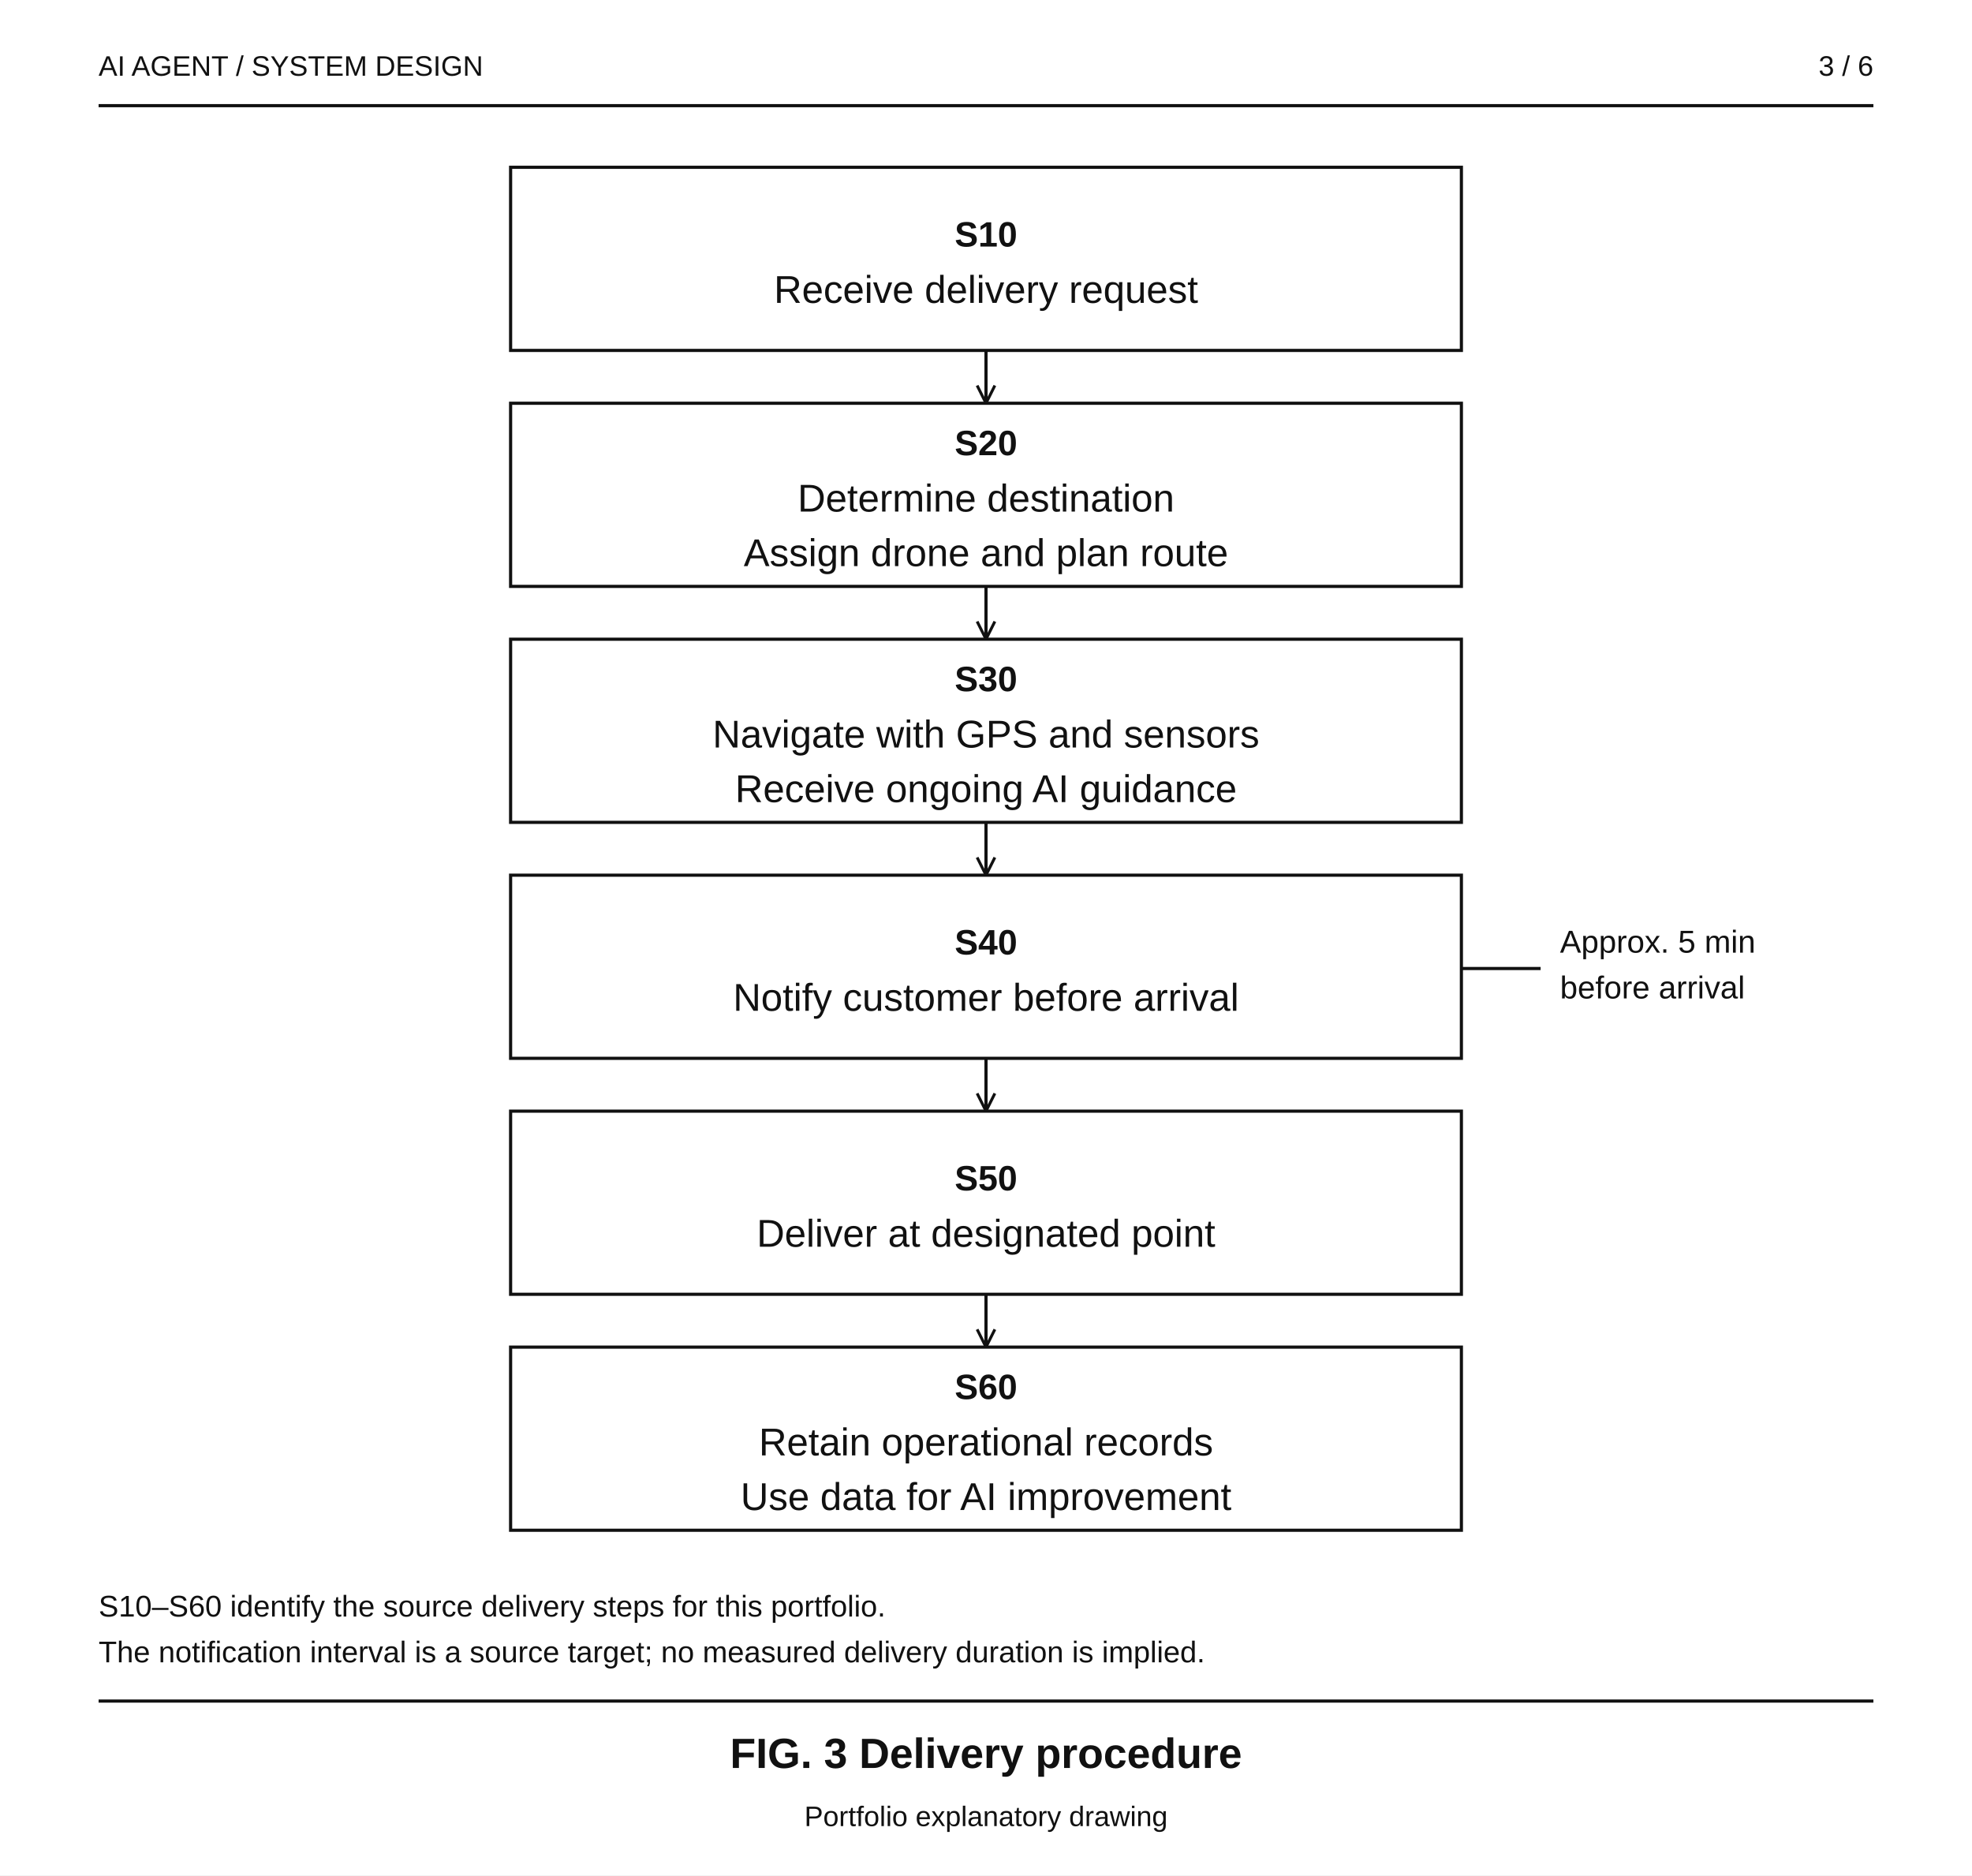
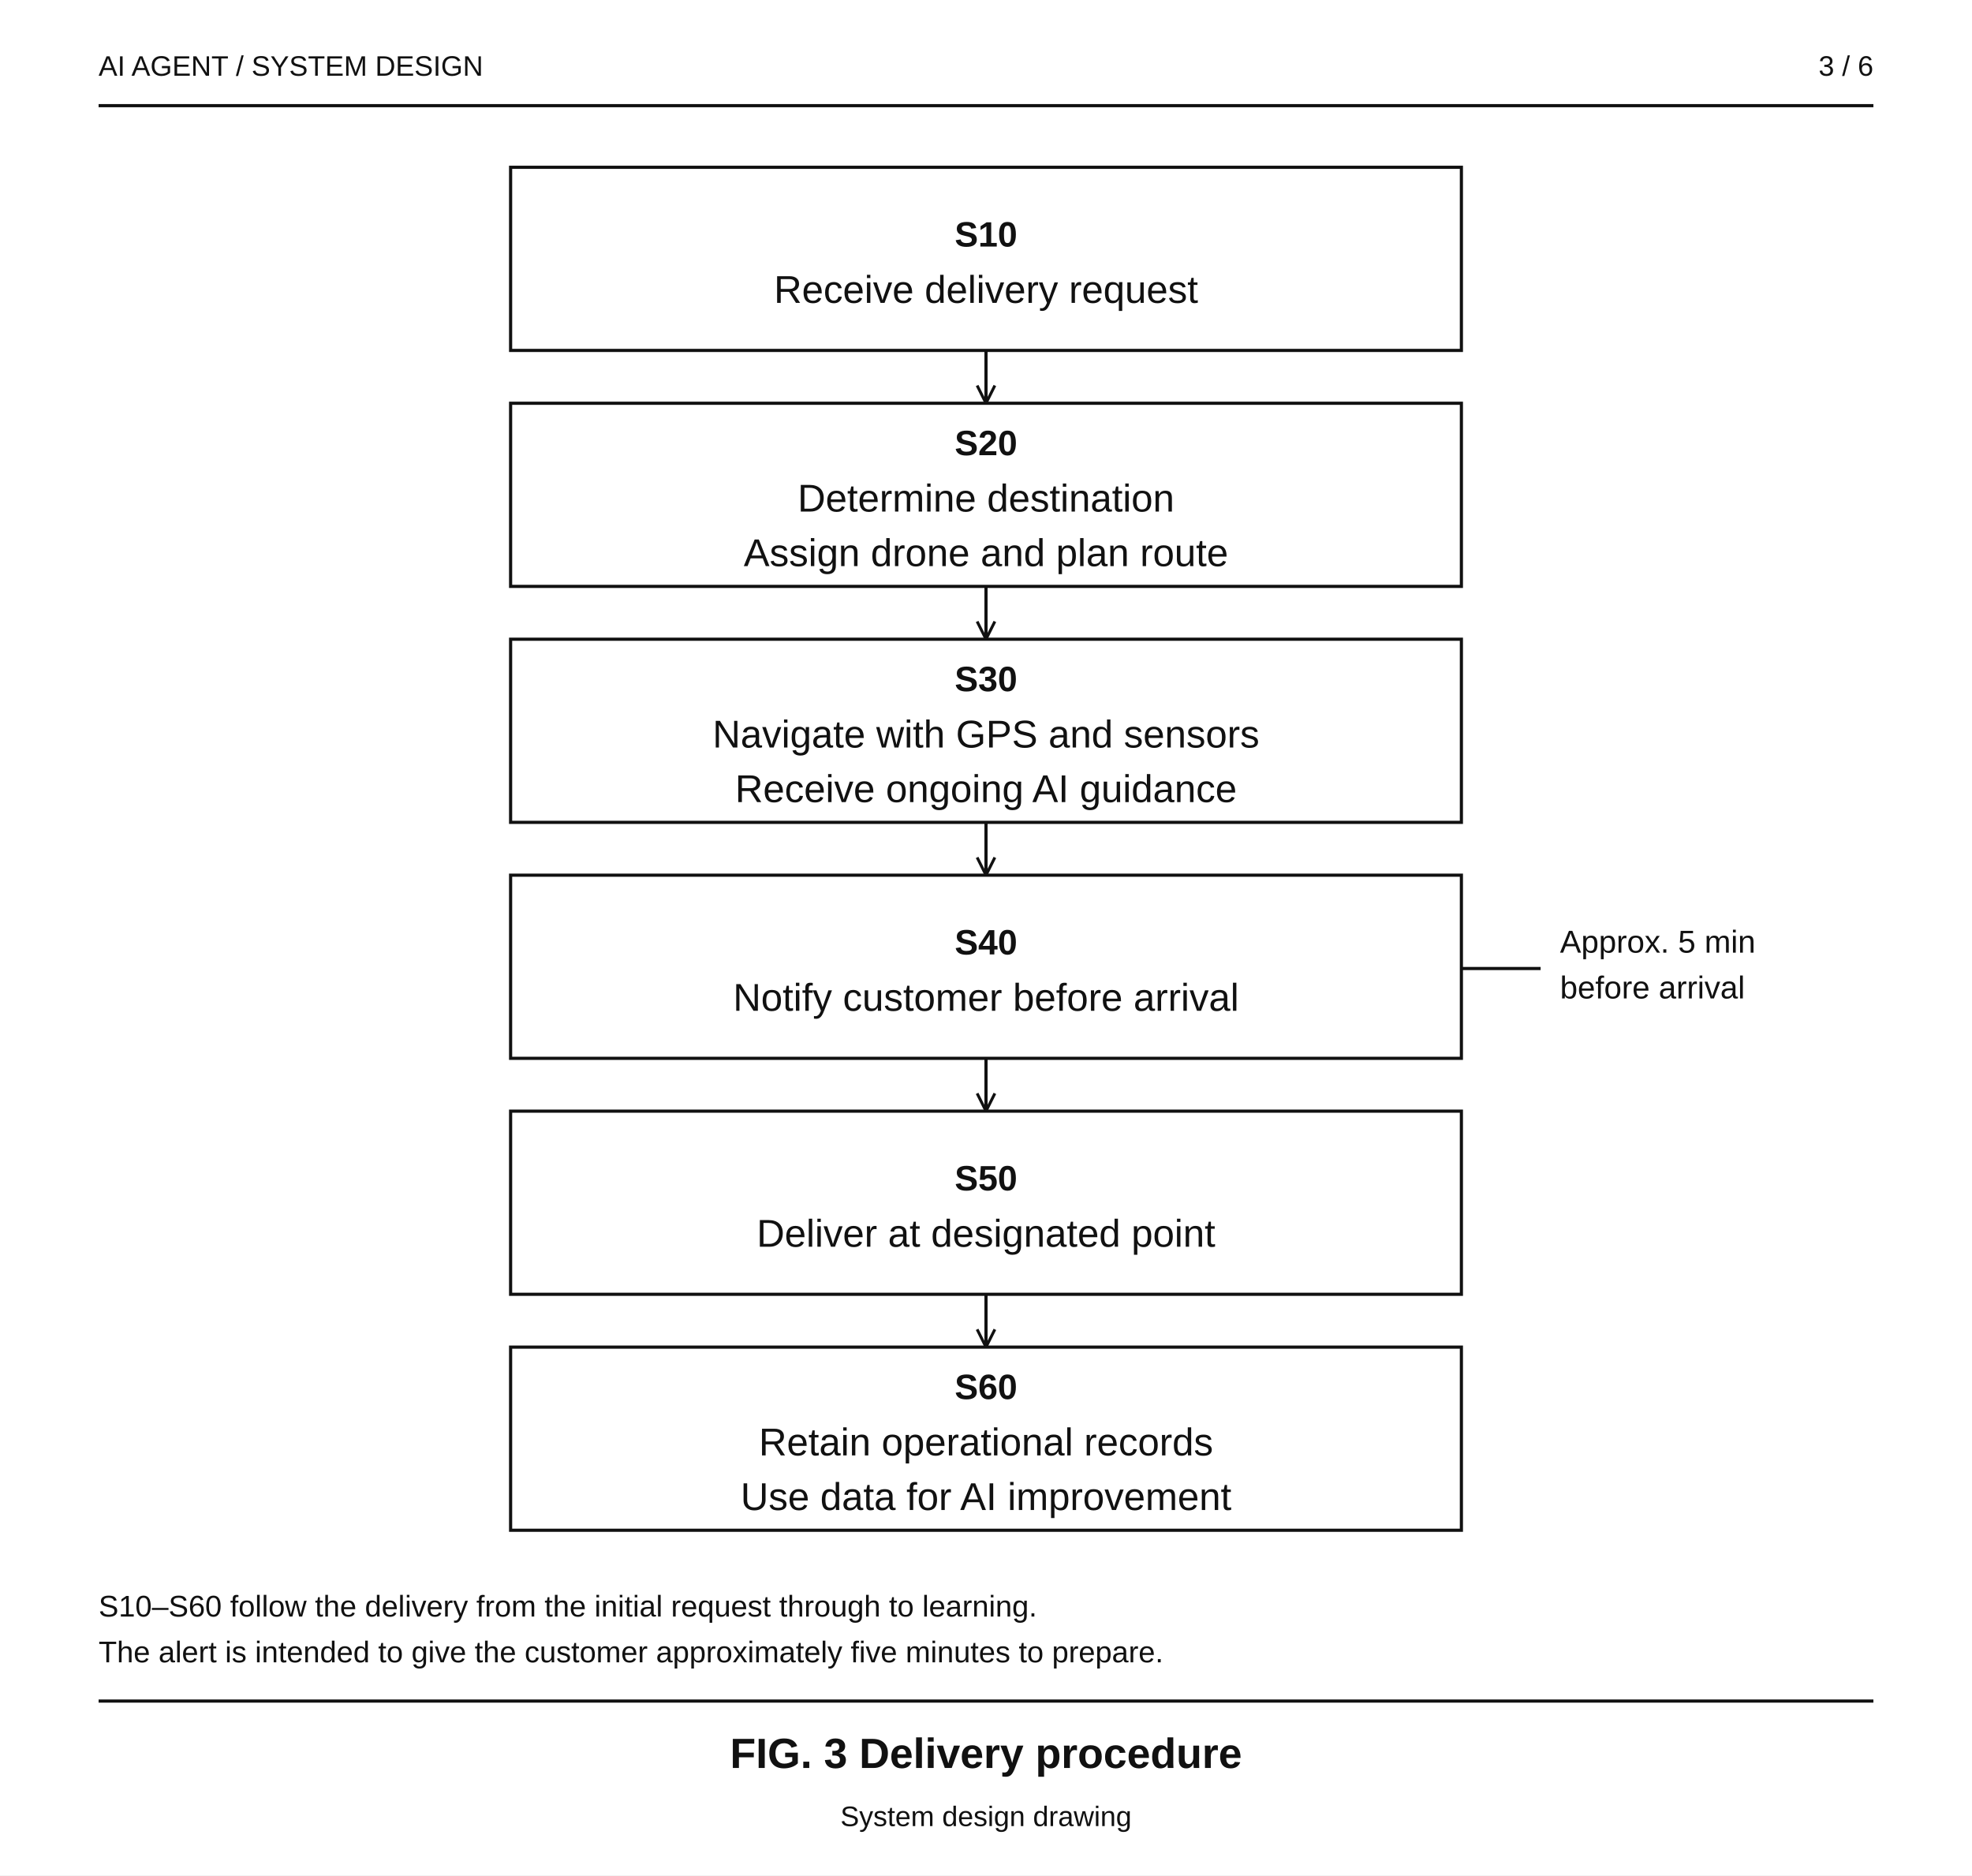
<svg xmlns="http://www.w3.org/2000/svg" width="1120" height="1065" viewBox="0 0 1120 1065" role="img" aria-labelledby="title desc" xml:lang="en">
  <defs>
    <marker id="arrow" viewBox="0 0 10 10" refX="9" refY="5" markerWidth="7" markerHeight="7" orient="auto">
      <path d="M1 1 L9 5 L1 9" fill="none" stroke="#111" stroke-width="1.3" />
    </marker>
    <marker id="start" viewBox="0 0 10 10" refX="1" refY="5" markerWidth="7" markerHeight="7" orient="auto">
      <path d="M9 1 L1 5 L9 9" fill="none" stroke="#111" stroke-width="1.3" />
    </marker>
  </defs>
  <rect width="1120" height="1065" fill="white" />
  <text x="56" y="43" font-family="Arial, 'Yu Gothic', Meiryo, sans-serif" font-size="16" text-anchor="start" font-weight="400" fill="#111">AI AGENT / SYSTEM DESIGN</text>
  <text x="1064" y="43" font-family="Arial, 'Yu Gothic', Meiryo, sans-serif" font-size="16" text-anchor="end" font-weight="400" fill="#111">3 / 6</text>
  <path d="M56 60 H1064" fill="none" stroke="#111" stroke-width="1.8" stroke-linejoin="miter" />
  <rect x="290" y="95" width="540" height="104" fill="white" stroke="#111" stroke-width="1.8" />
  <text x="560.0" y="140.0" font-family="Arial, 'Yu Gothic', Meiryo, sans-serif" font-size="20" text-anchor="middle" font-weight="600" fill="#111">S10</text>
  <text x="560.0" y="172.0" font-family="Arial, 'Yu Gothic', Meiryo, sans-serif" font-size="22" text-anchor="middle" font-weight="400" fill="#111">Receive delivery request</text>
  <path d="M560 199 V229" fill="none" stroke="#111" stroke-width="1.8" stroke-linejoin="miter" marker-end="url(#arrow)" />
  <rect x="290" y="229" width="540" height="104" fill="white" stroke="#111" stroke-width="1.8" />
  <text x="560.0" y="258.5" font-family="Arial, 'Yu Gothic', Meiryo, sans-serif" font-size="20" text-anchor="middle" font-weight="600" fill="#111">S20</text>
  <text x="560.0" y="290.5" font-family="Arial, 'Yu Gothic', Meiryo, sans-serif" font-size="22" text-anchor="middle" font-weight="400" fill="#111">Determine destination</text>
  <text x="560.0" y="321.5" font-family="Arial, 'Yu Gothic', Meiryo, sans-serif" font-size="22" text-anchor="middle" font-weight="400" fill="#111">Assign drone and plan route</text>
  <path d="M560 333 V363" fill="none" stroke="#111" stroke-width="1.8" stroke-linejoin="miter" marker-end="url(#arrow)" />
  <rect x="290" y="363" width="540" height="104" fill="white" stroke="#111" stroke-width="1.8" />
  <text x="560.0" y="392.5" font-family="Arial, 'Yu Gothic', Meiryo, sans-serif" font-size="20" text-anchor="middle" font-weight="600" fill="#111">S30</text>
  <text x="560.0" y="424.5" font-family="Arial, 'Yu Gothic', Meiryo, sans-serif" font-size="22" text-anchor="middle" font-weight="400" fill="#111">Navigate with GPS and sensors</text>
  <text x="560.0" y="455.5" font-family="Arial, 'Yu Gothic', Meiryo, sans-serif" font-size="22" text-anchor="middle" font-weight="400" fill="#111">Receive ongoing AI guidance</text>
  <path d="M560 467 V497" fill="none" stroke="#111" stroke-width="1.8" stroke-linejoin="miter" marker-end="url(#arrow)" />
  <rect x="290" y="497" width="540" height="104" fill="white" stroke="#111" stroke-width="1.8" />
  <text x="560.0" y="542.0" font-family="Arial, 'Yu Gothic', Meiryo, sans-serif" font-size="20" text-anchor="middle" font-weight="600" fill="#111">S40</text>
  <text x="560.0" y="574.0" font-family="Arial, 'Yu Gothic', Meiryo, sans-serif" font-size="22" text-anchor="middle" font-weight="400" fill="#111">Notify customer before arrival</text>
  <path d="M560 601 V631" fill="none" stroke="#111" stroke-width="1.8" stroke-linejoin="miter" marker-end="url(#arrow)" />
  <rect x="290" y="631" width="540" height="104" fill="white" stroke="#111" stroke-width="1.8" />
  <text x="560.0" y="676.0" font-family="Arial, 'Yu Gothic', Meiryo, sans-serif" font-size="20" text-anchor="middle" font-weight="600" fill="#111">S50</text>
  <text x="560.0" y="708.0" font-family="Arial, 'Yu Gothic', Meiryo, sans-serif" font-size="22" text-anchor="middle" font-weight="400" fill="#111">Deliver at designated point</text>
  <path d="M560 735 V765" fill="none" stroke="#111" stroke-width="1.8" stroke-linejoin="miter" marker-end="url(#arrow)" />
  <rect x="290" y="765" width="540" height="104" fill="white" stroke="#111" stroke-width="1.8" />
  <text x="560.0" y="794.5" font-family="Arial, 'Yu Gothic', Meiryo, sans-serif" font-size="20" text-anchor="middle" font-weight="600" fill="#111">S60</text>
  <text x="560.0" y="826.5" font-family="Arial, 'Yu Gothic', Meiryo, sans-serif" font-size="22" text-anchor="middle" font-weight="400" fill="#111">Retain operational records</text>
  <text x="560.0" y="857.5" font-family="Arial, 'Yu Gothic', Meiryo, sans-serif" font-size="22" text-anchor="middle" font-weight="400" fill="#111">Use data for AI improvement</text>
  <path d="M830 550 H875" fill="none" stroke="#111" stroke-width="1.8" stroke-linejoin="miter" />
  <text x="886" y="541" font-family="Arial, 'Yu Gothic', Meiryo, sans-serif" font-size="18" text-anchor="start" font-weight="400" fill="#111">Approx. 5 min</text>
  <text x="886" y="567" font-family="Arial, 'Yu Gothic', Meiryo, sans-serif" font-size="18" text-anchor="start" font-weight="400" fill="#111">before arrival</text>
-   <text x="56" y="918" font-family="Arial, 'Yu Gothic', Meiryo, sans-serif" font-size="17" text-anchor="start" font-weight="400" fill="#111">S10–S60 identify the source delivery steps for this portfolio.</text>
-   <text x="56" y="944" font-family="Arial, 'Yu Gothic', Meiryo, sans-serif" font-size="17" text-anchor="start" font-weight="400" fill="#111">The notification interval is a source target; no measured delivery duration is implied.</text>
+   <text x="56" y="918" font-family="Arial, 'Yu Gothic', Meiryo, sans-serif" font-size="17" text-anchor="start" font-weight="400" fill="#111">S10–S60 follow the delivery from the initial request through to learning.</text>
+   <text x="56" y="944" font-family="Arial, 'Yu Gothic', Meiryo, sans-serif" font-size="17" text-anchor="start" font-weight="400" fill="#111">The alert is intended to give the customer approximately five minutes to prepare.</text>
  <path d="M56 966 H1064" fill="none" stroke="#111" stroke-width="1.8" stroke-linejoin="miter" />
  <text x="560" y="1004" font-family="Arial, 'Yu Gothic', Meiryo, sans-serif" font-size="24" text-anchor="middle" font-weight="600" fill="#111">FIG. 3   Delivery procedure</text>
-   <text x="560" y="1037" font-family="Arial, 'Yu Gothic', Meiryo, sans-serif" font-size="16" text-anchor="middle" font-weight="400" fill="#111">Portfolio explanatory drawing</text>
+   <text x="560" y="1037" font-family="Arial, 'Yu Gothic', Meiryo, sans-serif" font-size="16" text-anchor="middle" font-weight="400" fill="#111">System design drawing</text>
</svg>
